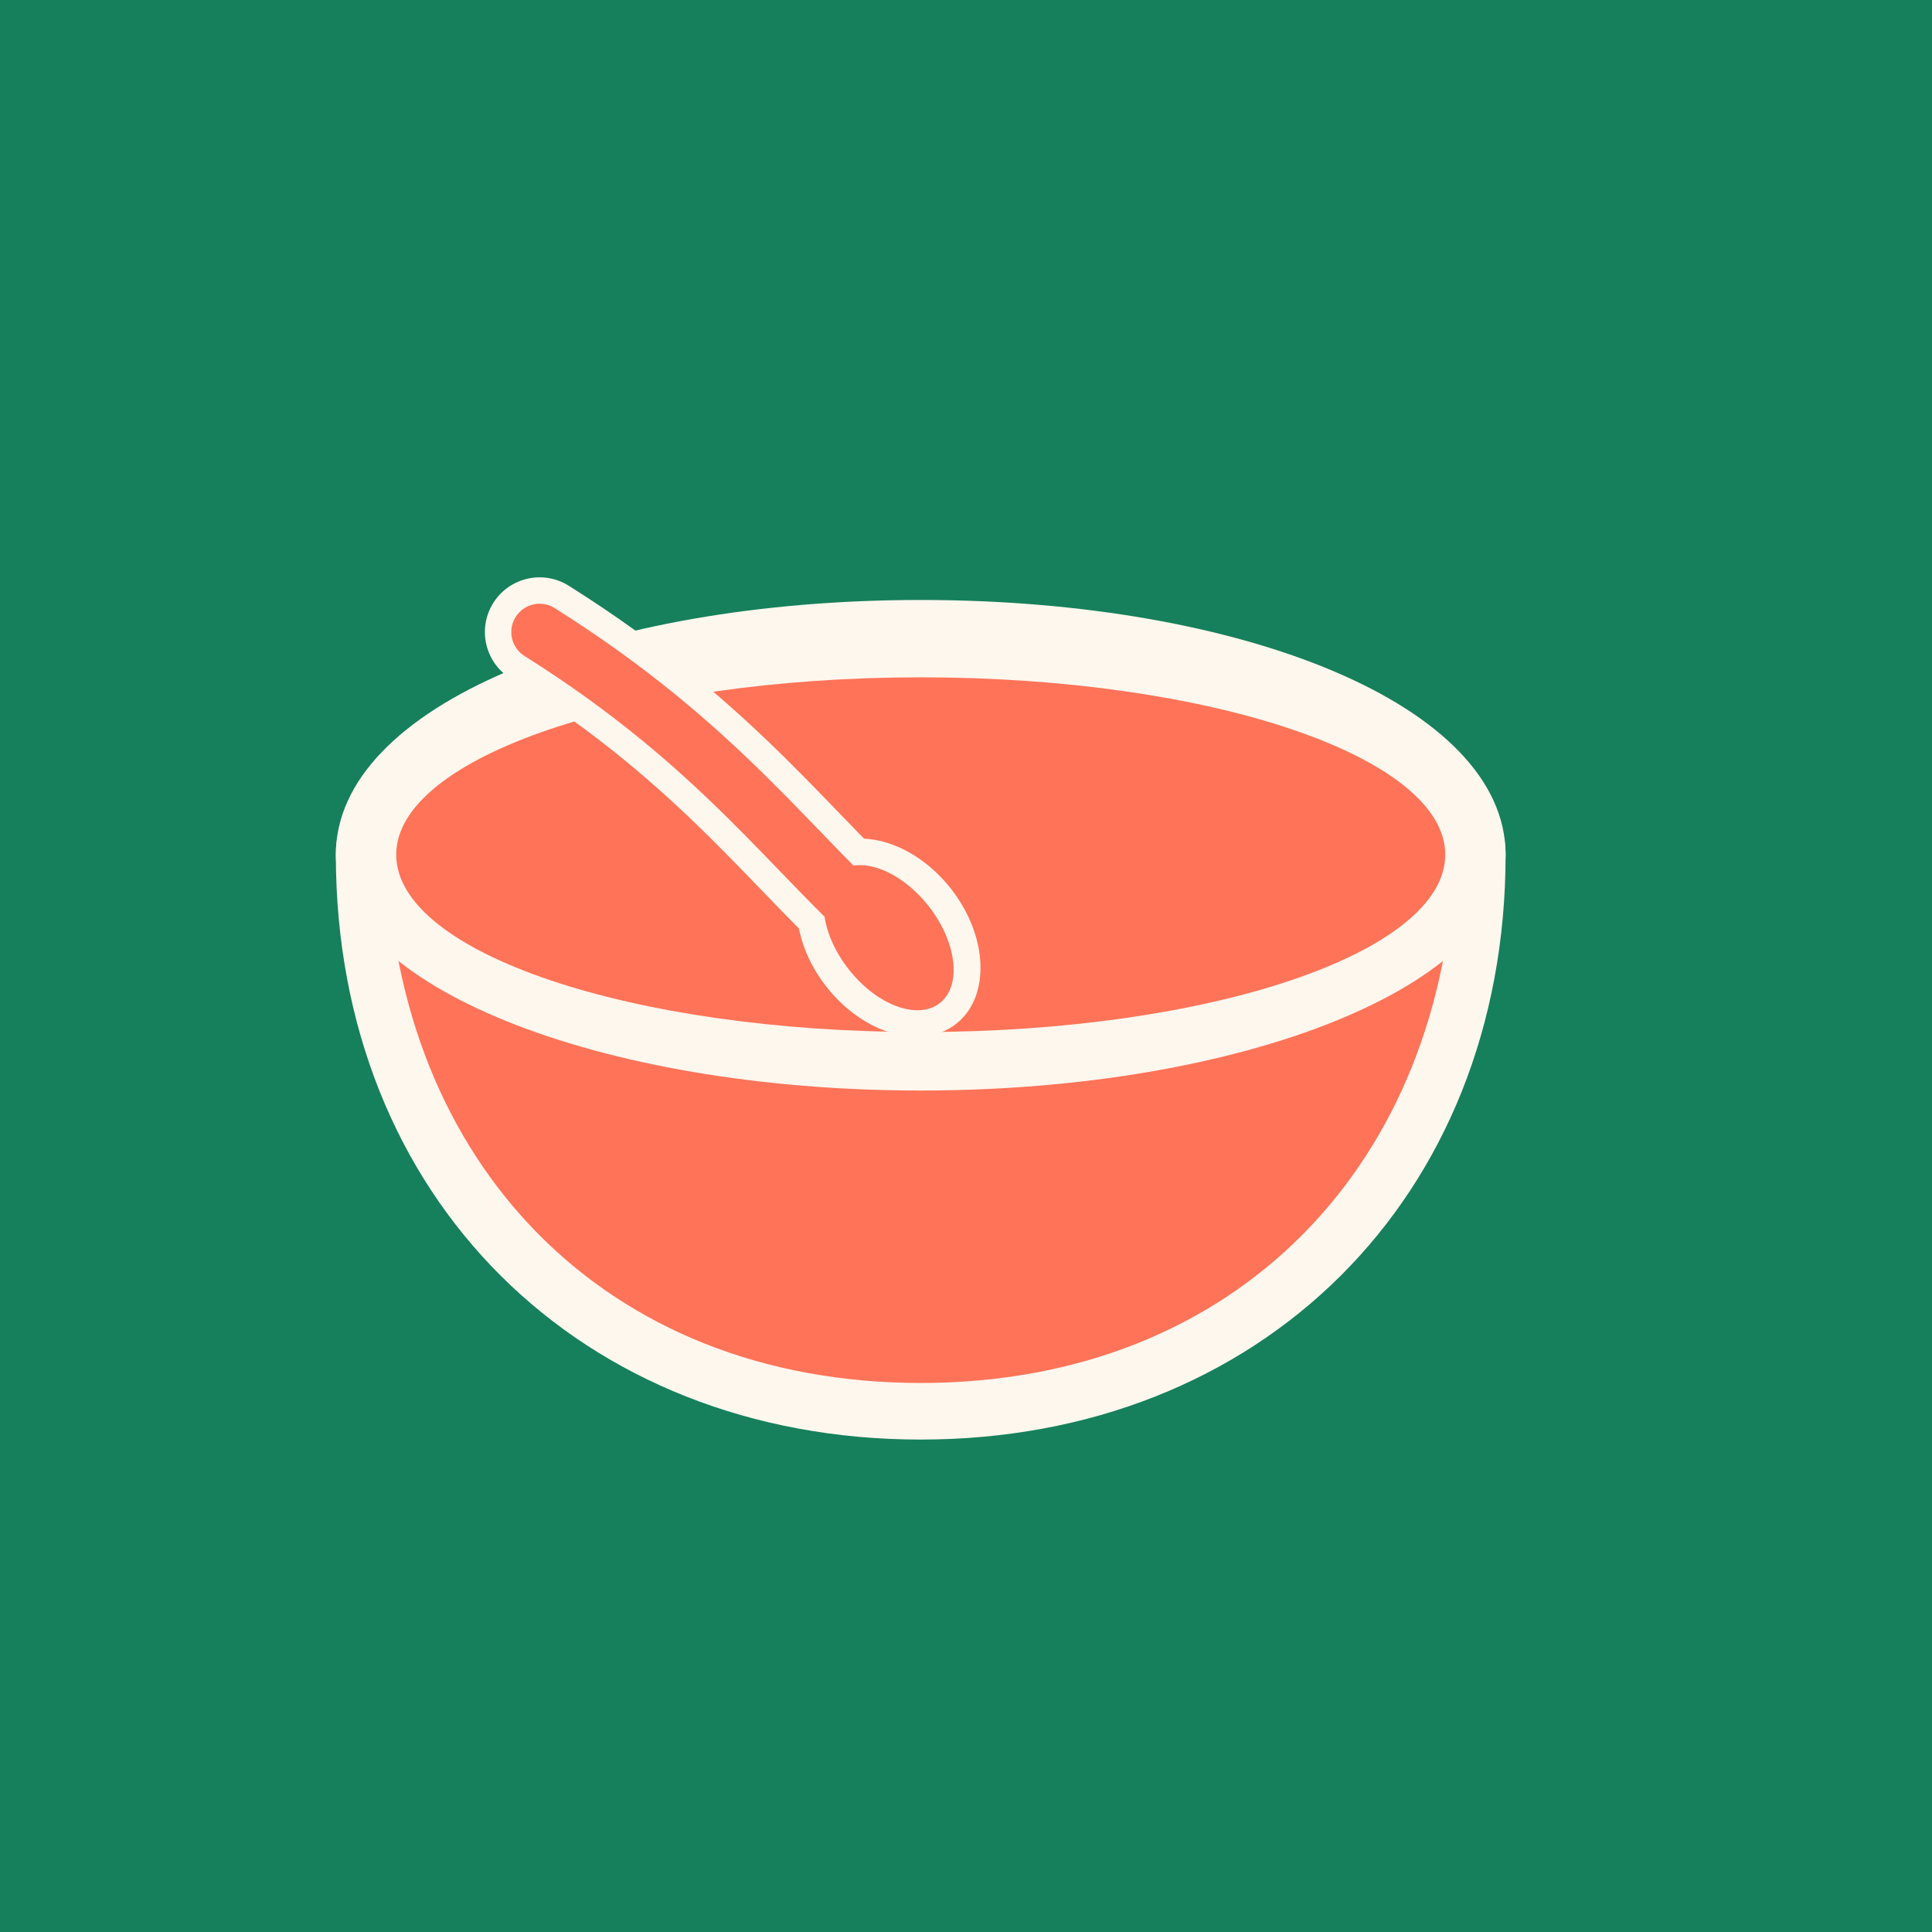
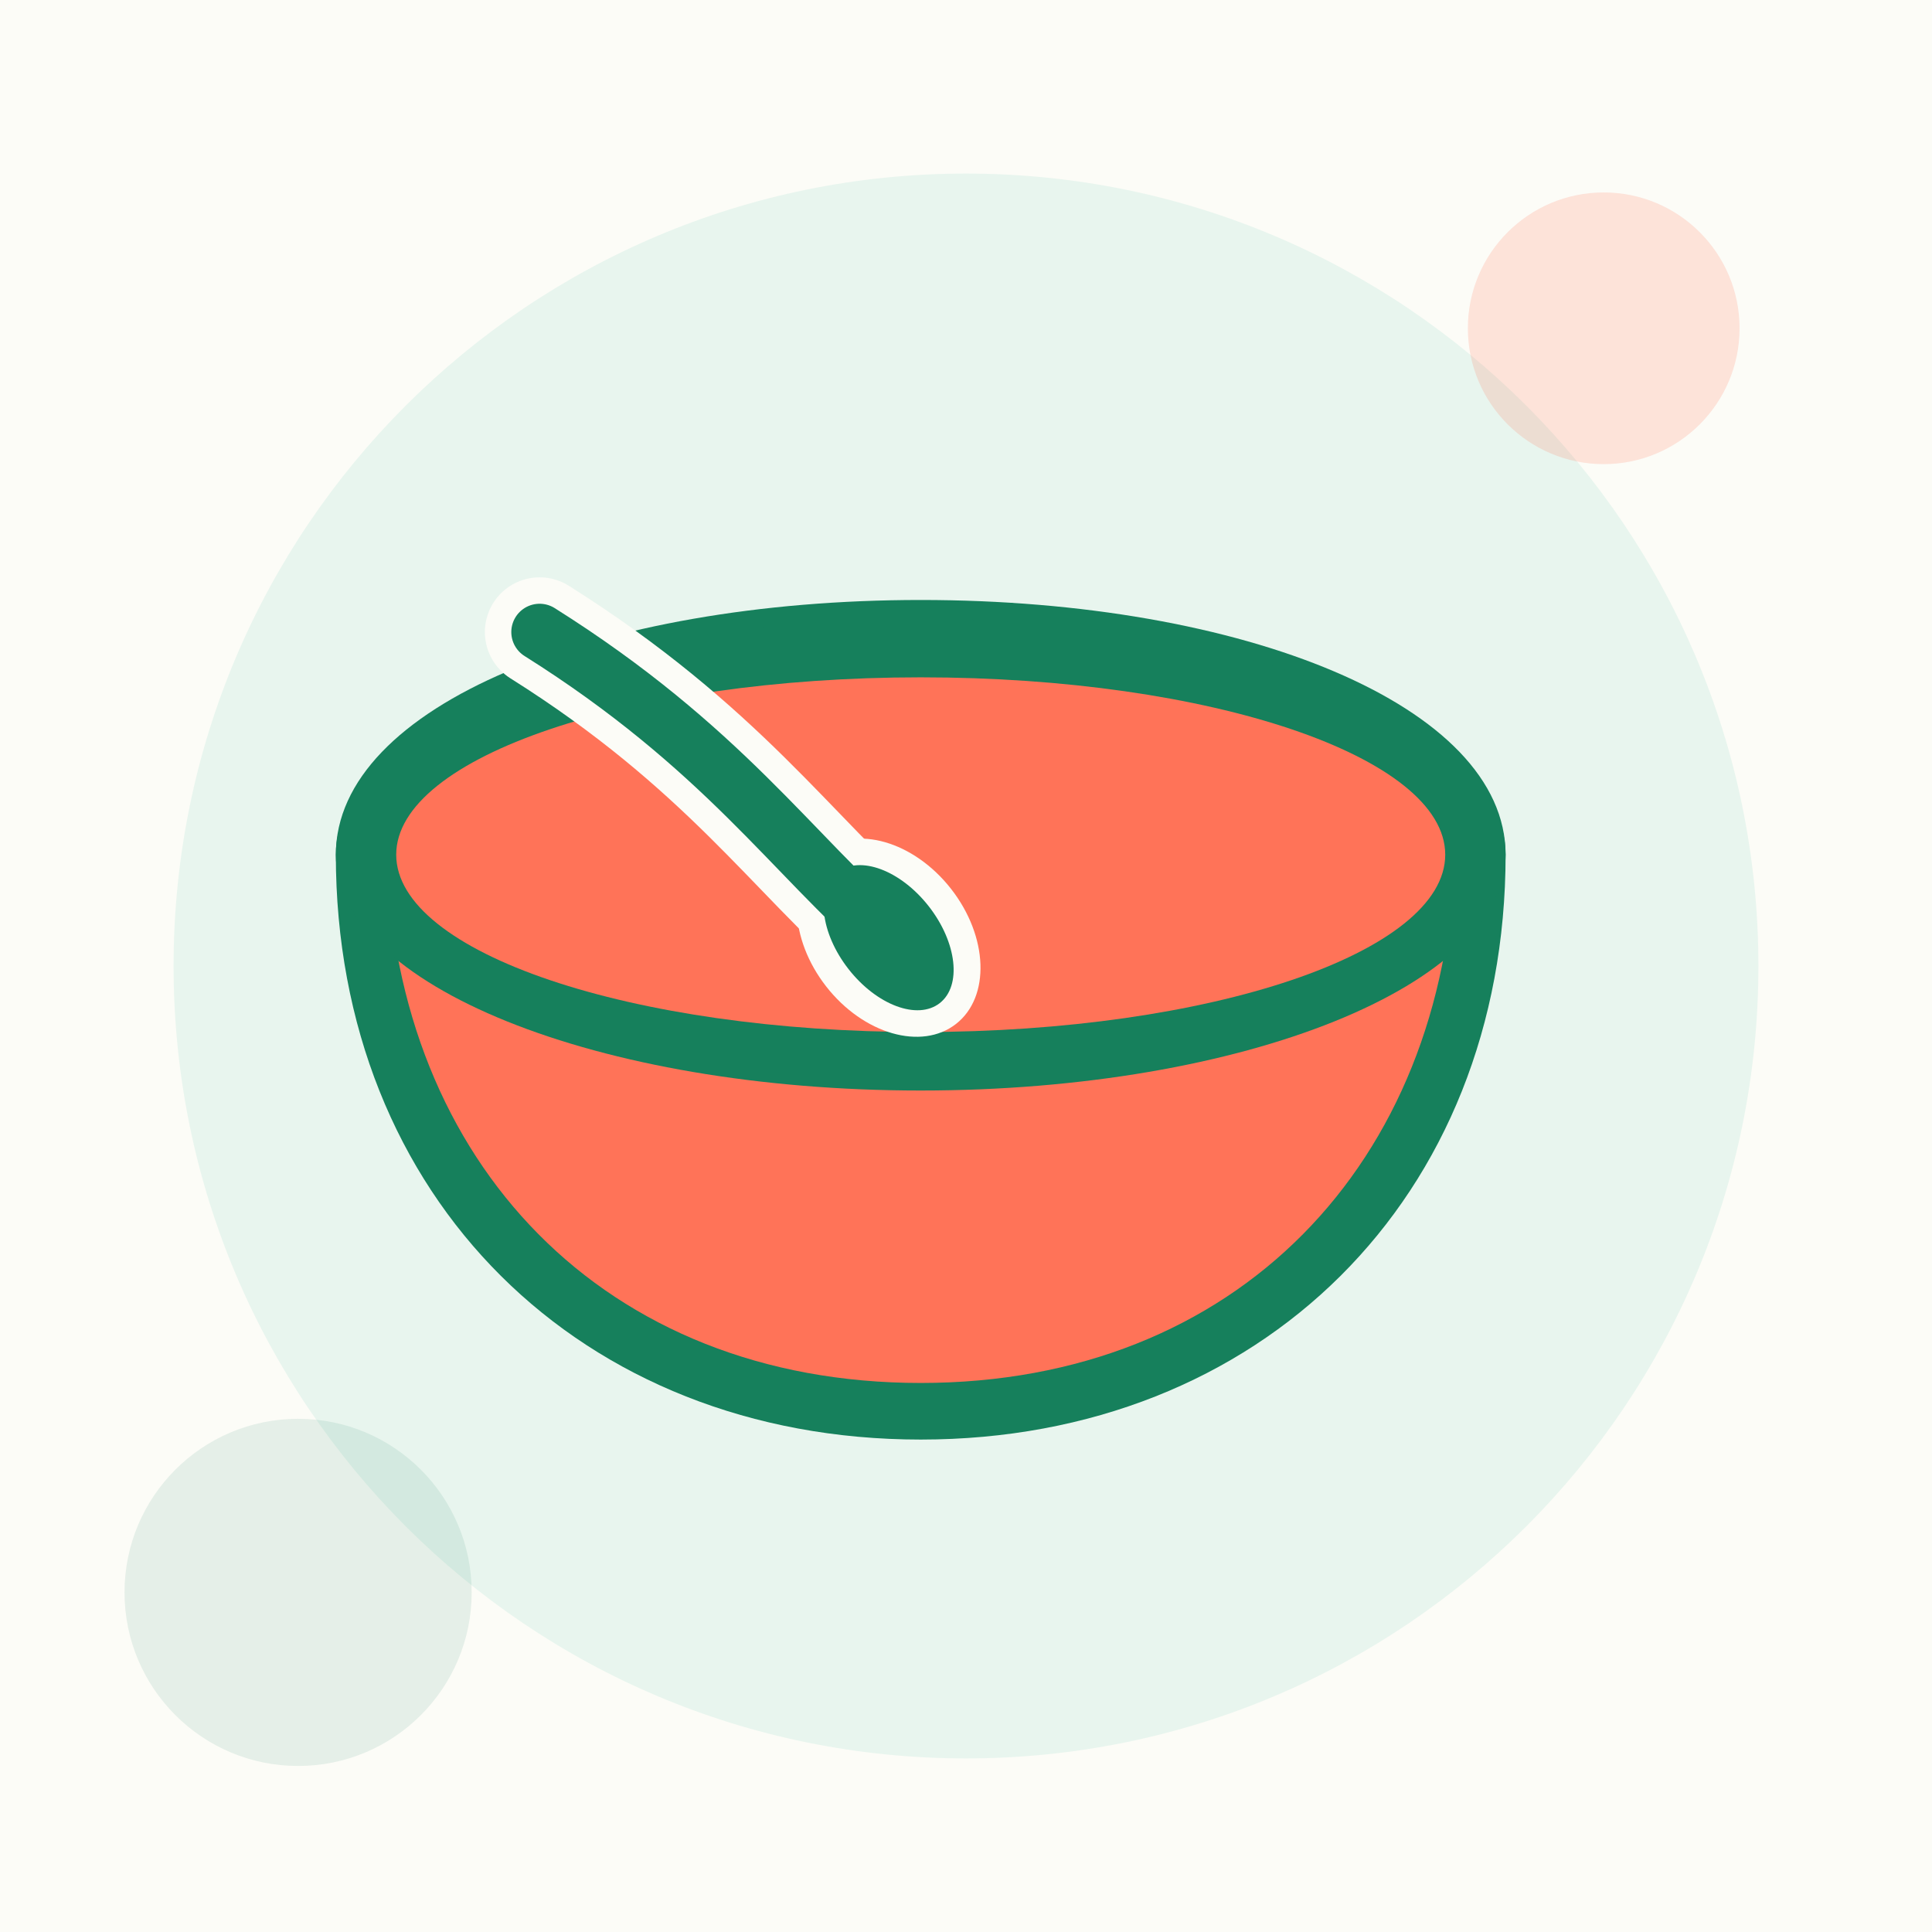
<svg xmlns="http://www.w3.org/2000/svg" width="1024" height="1024" viewBox="0 0 1024 1024" fill="none">
-   <rect width="1024" height="1024" fill="#16805C" />
+   <rect width="1024" height="1024" fill="#FCFCF7" />
+   <circle cx="512" cy="512" r="420" fill="#E8F5EE" />
+   <circle cx="850" cy="174" r="72" fill="#FF7358" fill-opacity="0.18" />
+   <circle cx="158" cy="844" r="92" fill="#16805C" fill-opacity="0.10" />
  <g transform="translate(1024 0) scale(-1 1) translate(66 -47)">
-     <path d="M160 500C160 421 299 365 470 365C641 365 780 421 780 500C780 682 650 810 470 810C290 810 160 682 160 500Z" fill="#FEF7EE" />
+     <path d="M160 500C160 421 299 365 470 365C641 365 780 421 780 500C780 682 650 810 470 810C290 810 160 682 160 500Z" fill="#16805C" />
    <path d="M187 500C187 442 314 397 470 397C626 397 753 442 753 500C748 663 638 780 470 780C302 780 192 663 187 500Z" fill="#FF7358" />
-     <ellipse cx="470" cy="500" rx="310" ry="125" fill="#FEF7EE" />
+     <ellipse cx="470" cy="500" rx="310" ry="125" fill="#16805C" />
    <ellipse cx="470" cy="500" rx="278" ry="94" fill="#FF7358" />
-     <path d="M487 544C538 500 575 443 672 382" stroke="#FEF7EE" stroke-width="58" stroke-linecap="round" />
-     <ellipse cx="487" cy="544" rx="42" ry="58" transform="rotate(38 487 544)" fill="#FEF7EE" />
-     <path d="M487 544C538 500 575 443 672 382" stroke="#FF7358" stroke-width="30" stroke-linecap="round" />
-     <ellipse cx="487" cy="544" rx="27" ry="44" transform="rotate(38 487 544)" fill="#FF7358" />
+     <path d="M487 544C538 500 575 443 672 382" stroke="#FCFCF7" stroke-width="58" stroke-linecap="round" />
+     <ellipse cx="487" cy="544" rx="42" ry="58" transform="rotate(38 487 544)" fill="#FCFCF7" />
+     <path d="M487 544C538 500 575 443 672 382" stroke="#16805C" stroke-width="30" stroke-linecap="round" />
+     <ellipse cx="487" cy="544" rx="27" ry="44" transform="rotate(38 487 544)" fill="#16805C" />
  </g>
</svg>
